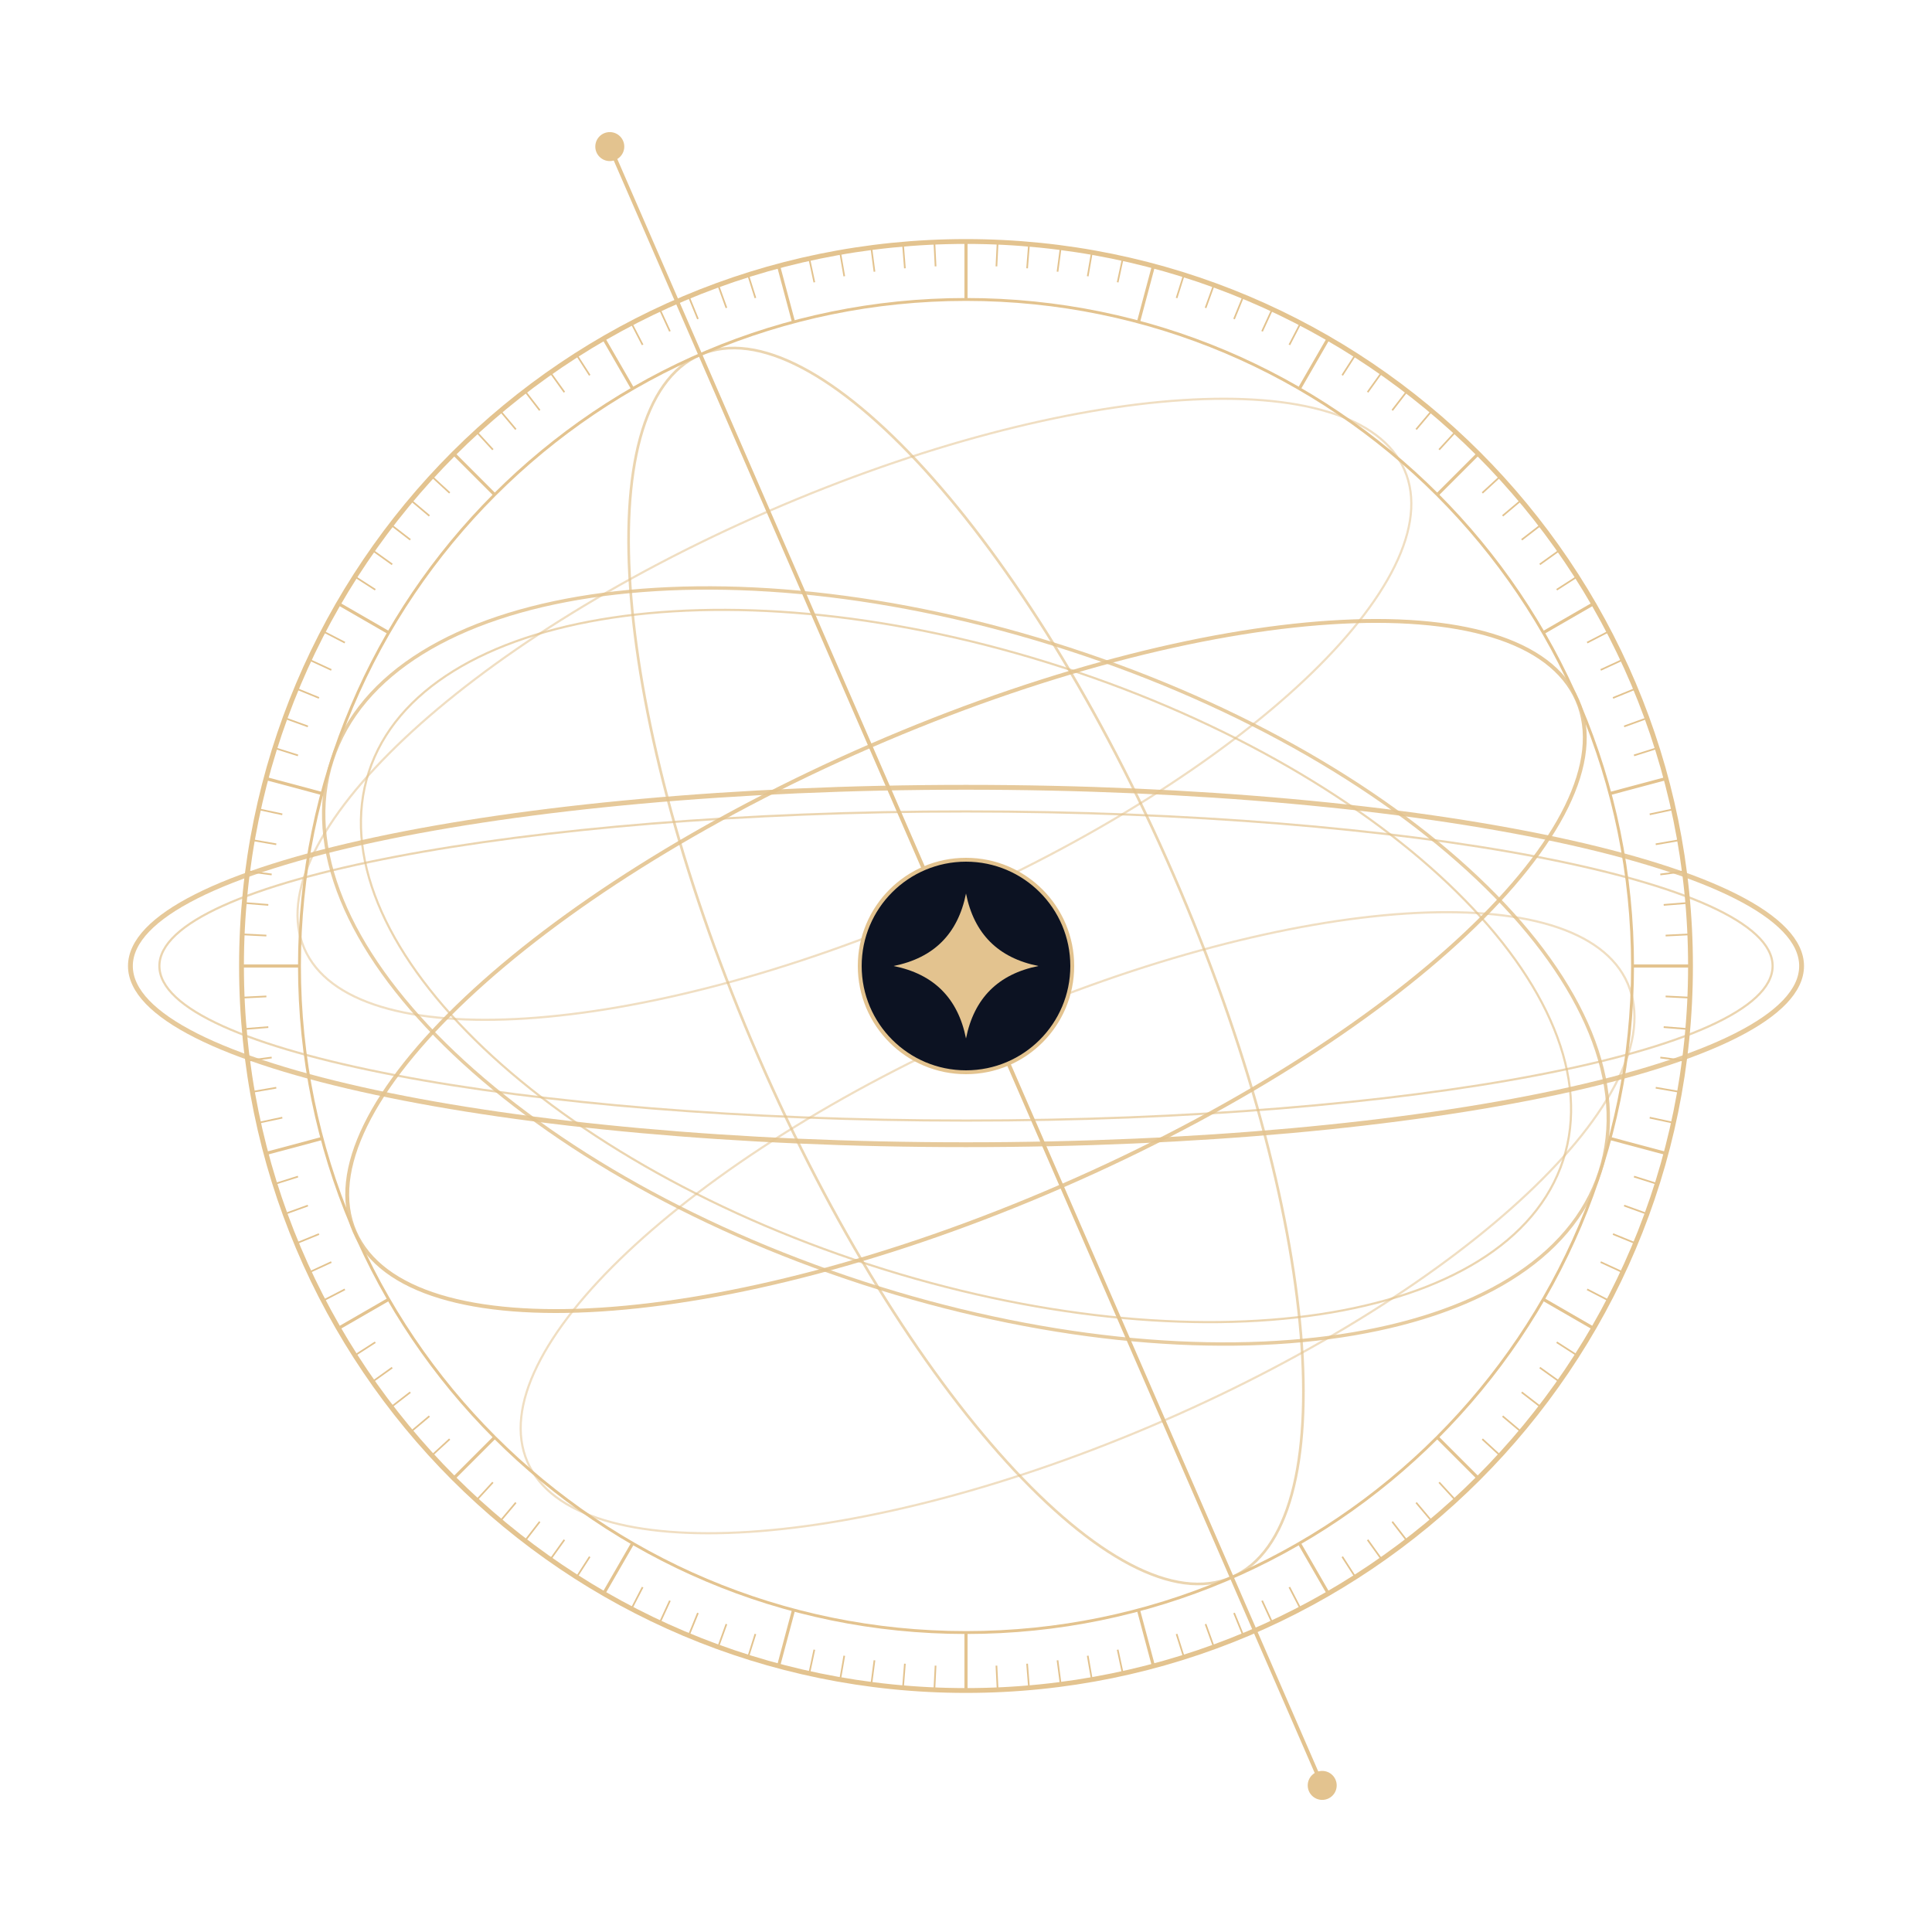
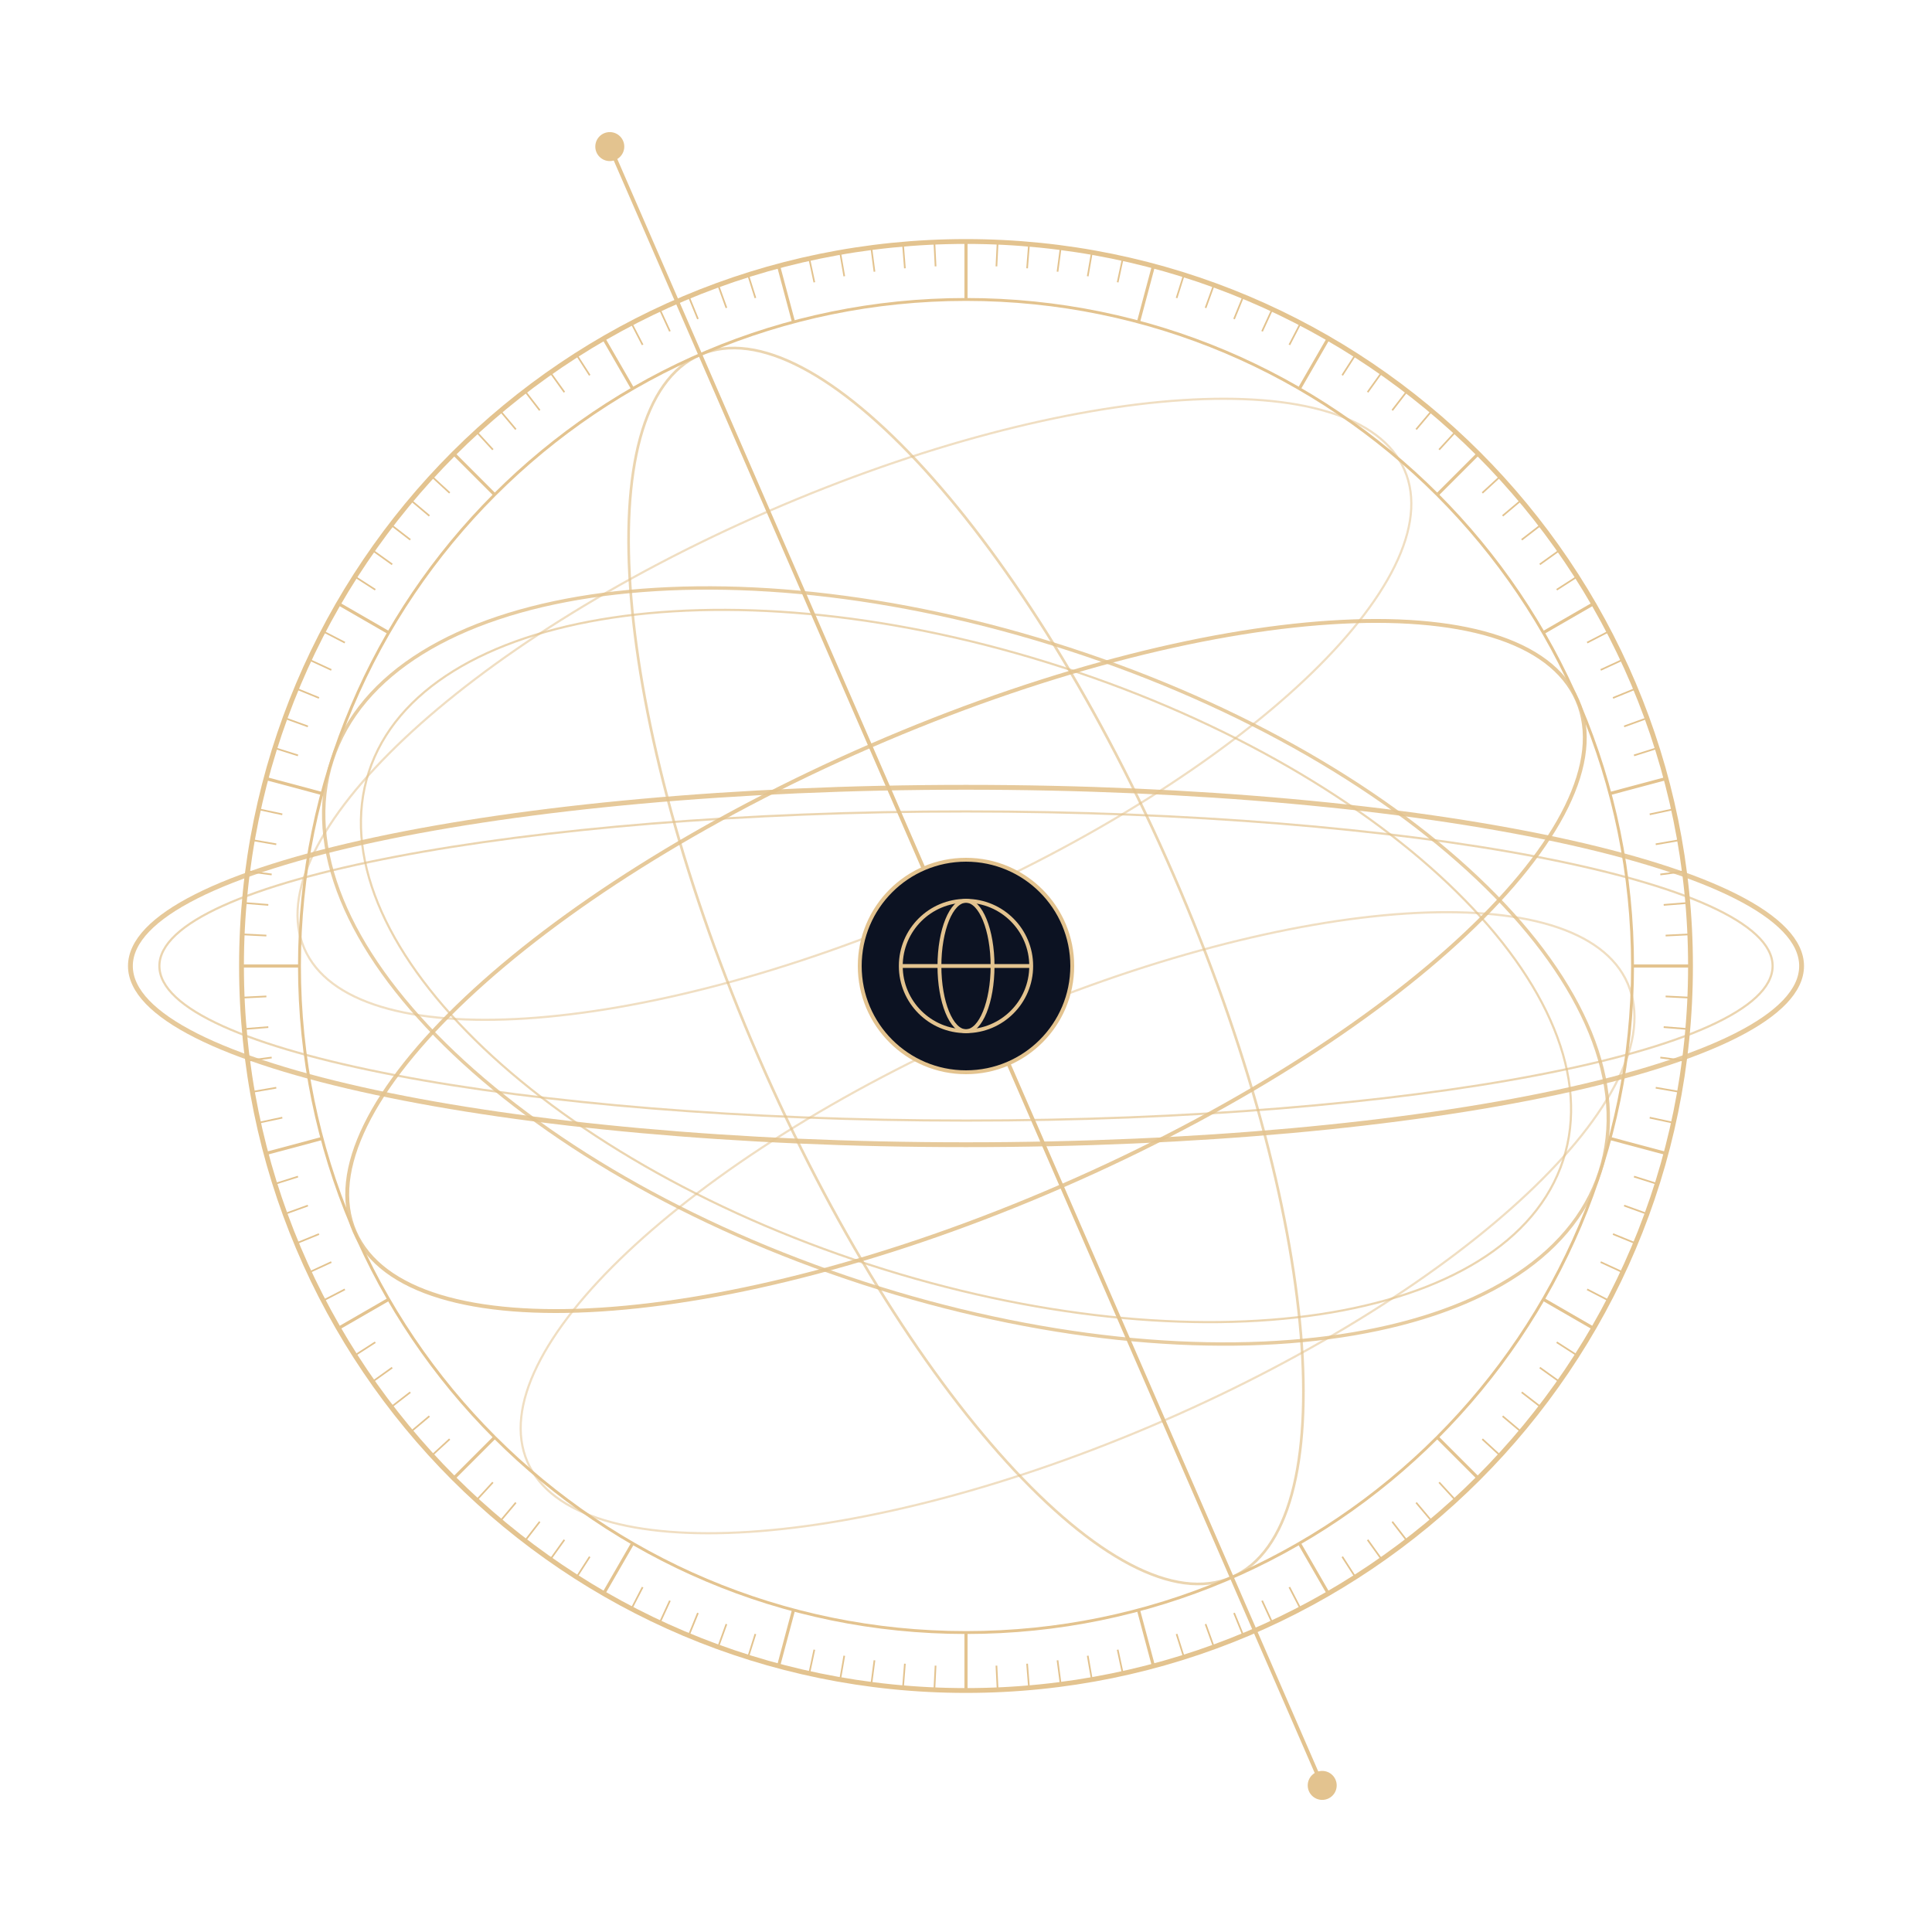
<svg xmlns="http://www.w3.org/2000/svg" viewBox="990 -138 800 800">
  <g fill="none" stroke="#e3c38f">
    <circle cx="1390" cy="262" r="300" stroke-width="2" />
    <circle cx="1390" cy="262" r="276" stroke-width="1.2" />
    <line x1="1690" y1="262" x2="1666" y2="262" stroke-width="1.3" />
    <line x1="1689.7" y1="275.1" x2="1679.7" y2="274.6" stroke-width="0.7" />
    <line x1="1688.9" y1="288.1" x2="1678.9" y2="287.3" stroke-width="0.7" />
    <line x1="1687.4" y1="301.2" x2="1677.5" y2="299.9" stroke-width="0.7" />
    <line x1="1685.4" y1="314.1" x2="1675.6" y2="312.4" stroke-width="0.7" />
    <line x1="1682.9" y1="326.9" x2="1673.1" y2="324.8" stroke-width="0.7" />
    <line x1="1679.8" y1="339.6" x2="1656.6" y2="333.4" stroke-width="1.3" />
    <line x1="1676.1" y1="352.2" x2="1666.6" y2="349.2" stroke-width="0.7" />
    <line x1="1671.9" y1="364.6" x2="1662.5" y2="361.2" stroke-width="0.7" />
    <line x1="1667.2" y1="376.8" x2="1657.9" y2="373" stroke-width="0.7" />
    <line x1="1661.9" y1="388.8" x2="1652.8" y2="384.6" stroke-width="0.7" />
    <line x1="1656.1" y1="400.5" x2="1647.2" y2="395.9" stroke-width="0.7" />
    <line x1="1649.8" y1="412" x2="1629" y2="400" stroke-width="1.3" />
    <line x1="1643" y1="423.2" x2="1634.6" y2="417.8" stroke-width="0.7" />
    <line x1="1635.7" y1="434.1" x2="1627.6" y2="428.3" stroke-width="0.7" />
    <line x1="1628" y1="444.6" x2="1620.1" y2="438.5" stroke-width="0.7" />
    <line x1="1619.8" y1="454.8" x2="1612.2" y2="448.4" stroke-width="0.7" />
    <line x1="1611.2" y1="464.7" x2="1603.8" y2="457.9" stroke-width="0.7" />
    <line x1="1602.1" y1="474.1" x2="1585.2" y2="457.2" stroke-width="1.3" />
    <line x1="1592.7" y1="483.2" x2="1585.9" y2="475.8" stroke-width="0.7" />
    <line x1="1582.8" y1="491.8" x2="1576.4" y2="484.2" stroke-width="0.7" />
    <line x1="1572.6" y1="500" x2="1566.5" y2="492.1" stroke-width="0.7" />
    <line x1="1562.1" y1="507.7" x2="1556.3" y2="499.6" stroke-width="0.7" />
    <line x1="1551.2" y1="515" x2="1545.8" y2="506.6" stroke-width="0.7" />
    <line x1="1540" y1="521.8" x2="1528" y2="501" stroke-width="1.3" />
    <line x1="1528.5" y1="528.1" x2="1523.9" y2="519.2" stroke-width="0.7" />
    <line x1="1516.8" y1="533.9" x2="1512.6" y2="524.8" stroke-width="0.7" />
    <line x1="1504.8" y1="539.2" x2="1501" y2="529.9" stroke-width="0.7" />
    <line x1="1492.6" y1="543.9" x2="1489.2" y2="534.5" stroke-width="0.7" />
    <line x1="1480.2" y1="548.1" x2="1477.2" y2="538.6" stroke-width="0.7" />
    <line x1="1467.6" y1="551.8" x2="1461.4" y2="528.6" stroke-width="1.3" />
    <line x1="1454.9" y1="554.9" x2="1452.8" y2="545.1" stroke-width="0.7" />
    <line x1="1442.1" y1="557.4" x2="1440.4" y2="547.6" stroke-width="0.7" />
    <line x1="1429.2" y1="559.4" x2="1427.9" y2="549.5" stroke-width="0.7" />
    <line x1="1416.1" y1="560.9" x2="1415.3" y2="550.9" stroke-width="0.7" />
    <line x1="1403.1" y1="561.7" x2="1402.6" y2="551.7" stroke-width="0.7" />
    <line x1="1390" y1="562" x2="1390" y2="538" stroke-width="1.3" />
    <line x1="1376.9" y1="561.7" x2="1377.4" y2="551.7" stroke-width="0.7" />
    <line x1="1363.9" y1="560.9" x2="1364.7" y2="550.9" stroke-width="0.7" />
    <line x1="1350.8" y1="559.4" x2="1352.1" y2="549.5" stroke-width="0.7" />
    <line x1="1337.9" y1="557.4" x2="1339.6" y2="547.6" stroke-width="0.7" />
    <line x1="1325.1" y1="554.9" x2="1327.2" y2="545.1" stroke-width="0.7" />
    <line x1="1312.4" y1="551.8" x2="1318.6" y2="528.6" stroke-width="1.3" />
    <line x1="1299.8" y1="548.1" x2="1302.8" y2="538.6" stroke-width="0.7" />
    <line x1="1287.4" y1="543.9" x2="1290.8" y2="534.5" stroke-width="0.7" />
    <line x1="1275.2" y1="539.2" x2="1279" y2="529.9" stroke-width="0.7" />
    <line x1="1263.2" y1="533.9" x2="1267.4" y2="524.8" stroke-width="0.7" />
    <line x1="1251.5" y1="528.1" x2="1256.1" y2="519.2" stroke-width="0.7" />
    <line x1="1240" y1="521.8" x2="1252" y2="501" stroke-width="1.3" />
    <line x1="1228.8" y1="515" x2="1234.2" y2="506.6" stroke-width="0.7" />
    <line x1="1217.9" y1="507.7" x2="1223.7" y2="499.6" stroke-width="0.7" />
    <line x1="1207.4" y1="500" x2="1213.5" y2="492.1" stroke-width="0.7" />
    <line x1="1197.2" y1="491.8" x2="1203.6" y2="484.2" stroke-width="0.7" />
    <line x1="1187.3" y1="483.2" x2="1194.1" y2="475.8" stroke-width="0.7" />
    <line x1="1177.9" y1="474.1" x2="1194.8" y2="457.2" stroke-width="1.3" />
    <line x1="1168.8" y1="464.7" x2="1176.2" y2="457.9" stroke-width="0.7" />
    <line x1="1160.2" y1="454.8" x2="1167.8" y2="448.4" stroke-width="0.7" />
    <line x1="1152" y1="444.6" x2="1159.9" y2="438.5" stroke-width="0.7" />
    <line x1="1144.3" y1="434.1" x2="1152.4" y2="428.3" stroke-width="0.7" />
    <line x1="1137" y1="423.2" x2="1145.4" y2="417.8" stroke-width="0.7" />
    <line x1="1130.2" y1="412" x2="1151" y2="400" stroke-width="1.3" />
    <line x1="1123.9" y1="400.5" x2="1132.8" y2="395.9" stroke-width="0.7" />
    <line x1="1118.1" y1="388.8" x2="1127.2" y2="384.6" stroke-width="0.7" />
    <line x1="1112.8" y1="376.8" x2="1122.1" y2="373" stroke-width="0.7" />
    <line x1="1108.1" y1="364.6" x2="1117.5" y2="361.2" stroke-width="0.7" />
    <line x1="1103.9" y1="352.2" x2="1113.4" y2="349.2" stroke-width="0.7" />
    <line x1="1100.2" y1="339.6" x2="1123.4" y2="333.4" stroke-width="1.3" />
    <line x1="1097.1" y1="326.9" x2="1106.9" y2="324.8" stroke-width="0.7" />
    <line x1="1094.6" y1="314.1" x2="1104.4" y2="312.4" stroke-width="0.7" />
    <line x1="1092.6" y1="301.2" x2="1102.5" y2="299.9" stroke-width="0.7" />
    <line x1="1091.1" y1="288.1" x2="1101.1" y2="287.3" stroke-width="0.7" />
    <line x1="1090.3" y1="275.1" x2="1100.3" y2="274.6" stroke-width="0.7" />
    <line x1="1090" y1="262" x2="1114" y2="262" stroke-width="1.3" />
    <line x1="1090.3" y1="248.9" x2="1100.3" y2="249.4" stroke-width="0.7" />
    <line x1="1091.1" y1="235.9" x2="1101.1" y2="236.7" stroke-width="0.7" />
    <line x1="1092.6" y1="222.8" x2="1102.5" y2="224.1" stroke-width="0.7" />
    <line x1="1094.6" y1="209.9" x2="1104.4" y2="211.6" stroke-width="0.7" />
    <line x1="1097.1" y1="197.1" x2="1106.9" y2="199.2" stroke-width="0.7" />
    <line x1="1100.2" y1="184.4" x2="1123.4" y2="190.6" stroke-width="1.3" />
    <line x1="1103.9" y1="171.8" x2="1113.4" y2="174.8" stroke-width="0.7" />
    <line x1="1108.1" y1="159.4" x2="1117.5" y2="162.8" stroke-width="0.7" />
    <line x1="1112.8" y1="147.2" x2="1122.1" y2="151" stroke-width="0.7" />
    <line x1="1118.1" y1="135.2" x2="1127.2" y2="139.4" stroke-width="0.7" />
    <line x1="1123.9" y1="123.5" x2="1132.8" y2="128.1" stroke-width="0.7" />
    <line x1="1130.2" y1="112" x2="1151" y2="124" stroke-width="1.3" />
    <line x1="1137" y1="100.8" x2="1145.4" y2="106.2" stroke-width="0.7" />
    <line x1="1144.3" y1="89.9" x2="1152.4" y2="95.7" stroke-width="0.7" />
    <line x1="1152" y1="79.4" x2="1159.9" y2="85.5" stroke-width="0.7" />
    <line x1="1160.2" y1="69.2" x2="1167.8" y2="75.6" stroke-width="0.7" />
    <line x1="1168.8" y1="59.3" x2="1176.2" y2="66.1" stroke-width="0.7" />
    <line x1="1177.9" y1="49.9" x2="1194.8" y2="66.8" stroke-width="1.3" />
    <line x1="1187.3" y1="40.8" x2="1194.1" y2="48.2" stroke-width="0.7" />
    <line x1="1197.2" y1="32.2" x2="1203.6" y2="39.8" stroke-width="0.7" />
    <line x1="1207.4" y1="24" x2="1213.5" y2="31.9" stroke-width="0.7" />
    <line x1="1217.9" y1="16.3" x2="1223.7" y2="24.4" stroke-width="0.7" />
    <line x1="1228.8" y1="9" x2="1234.2" y2="17.4" stroke-width="0.7" />
    <line x1="1240" y1="2.2" x2="1252" y2="23" stroke-width="1.3" />
    <line x1="1251.5" y1="-4.1" x2="1256.1" y2="4.8" stroke-width="0.7" />
    <line x1="1263.2" y1="-9.9" x2="1267.4" y2="-0.8" stroke-width="0.7" />
    <line x1="1275.2" y1="-15.2" x2="1279" y2="-5.9" stroke-width="0.7" />
    <line x1="1287.4" y1="-19.9" x2="1290.8" y2="-10.5" stroke-width="0.7" />
    <line x1="1299.8" y1="-24.1" x2="1302.8" y2="-14.6" stroke-width="0.7" />
    <line x1="1312.4" y1="-27.8" x2="1318.6" y2="-4.6" stroke-width="1.3" />
    <line x1="1325.1" y1="-30.9" x2="1327.2" y2="-21.1" stroke-width="0.7" />
    <line x1="1337.9" y1="-33.4" x2="1339.6" y2="-23.6" stroke-width="0.7" />
    <line x1="1350.8" y1="-35.4" x2="1352.1" y2="-25.5" stroke-width="0.7" />
    <line x1="1363.9" y1="-36.9" x2="1364.7" y2="-26.9" stroke-width="0.7" />
    <line x1="1376.9" y1="-37.7" x2="1377.4" y2="-27.7" stroke-width="0.7" />
    <line x1="1390" y1="-38" x2="1390" y2="-14" stroke-width="1.3" />
    <line x1="1403.1" y1="-37.7" x2="1402.6" y2="-27.7" stroke-width="0.7" />
    <line x1="1416.1" y1="-36.9" x2="1415.3" y2="-26.9" stroke-width="0.7" />
    <line x1="1429.2" y1="-35.4" x2="1427.9" y2="-25.5" stroke-width="0.7" />
    <line x1="1442.1" y1="-33.4" x2="1440.4" y2="-23.6" stroke-width="0.7" />
    <line x1="1454.9" y1="-30.9" x2="1452.8" y2="-21.1" stroke-width="0.7" />
    <line x1="1467.6" y1="-27.8" x2="1461.4" y2="-4.6" stroke-width="1.3" />
    <line x1="1480.2" y1="-24.1" x2="1477.2" y2="-14.6" stroke-width="0.7" />
    <line x1="1492.6" y1="-19.9" x2="1489.2" y2="-10.5" stroke-width="0.7" />
    <line x1="1504.8" y1="-15.2" x2="1501" y2="-5.9" stroke-width="0.7" />
    <line x1="1516.8" y1="-9.9" x2="1512.6" y2="-0.8" stroke-width="0.7" />
    <line x1="1528.5" y1="-4.1" x2="1523.9" y2="4.8" stroke-width="0.7" />
    <line x1="1540" y1="2.2" x2="1528" y2="23" stroke-width="1.3" />
    <line x1="1551.2" y1="9" x2="1545.8" y2="17.4" stroke-width="0.7" />
    <line x1="1562.1" y1="16.3" x2="1556.3" y2="24.4" stroke-width="0.7" />
    <line x1="1572.6" y1="24" x2="1566.5" y2="31.9" stroke-width="0.7" />
    <line x1="1582.8" y1="32.2" x2="1576.4" y2="39.8" stroke-width="0.7" />
    <line x1="1592.7" y1="40.8" x2="1585.9" y2="48.2" stroke-width="0.7" />
    <line x1="1602.1" y1="49.9" x2="1585.2" y2="66.8" stroke-width="1.3" />
    <line x1="1611.2" y1="59.3" x2="1603.8" y2="66.1" stroke-width="0.7" />
    <line x1="1619.8" y1="69.2" x2="1612.2" y2="75.6" stroke-width="0.7" />
    <line x1="1628" y1="79.4" x2="1620.1" y2="85.5" stroke-width="0.7" />
    <line x1="1635.7" y1="89.9" x2="1627.6" y2="95.7" stroke-width="0.7" />
    <line x1="1643" y1="100.8" x2="1634.6" y2="106.2" stroke-width="0.7" />
    <line x1="1649.8" y1="112" x2="1629" y2="124" stroke-width="1.3" />
    <line x1="1656.1" y1="123.5" x2="1647.2" y2="128.1" stroke-width="0.7" />
    <line x1="1661.9" y1="135.2" x2="1652.8" y2="139.4" stroke-width="0.7" />
    <line x1="1667.2" y1="147.2" x2="1657.9" y2="151" stroke-width="0.7" />
    <line x1="1671.9" y1="159.4" x2="1662.5" y2="162.8" stroke-width="0.7" />
    <line x1="1676.1" y1="171.8" x2="1666.6" y2="174.8" stroke-width="0.7" />
    <line x1="1679.8" y1="184.4" x2="1656.6" y2="190.6" stroke-width="1.3" />
    <line x1="1682.9" y1="197.1" x2="1673.1" y2="199.2" stroke-width="0.7" />
    <line x1="1685.4" y1="209.9" x2="1675.6" y2="211.6" stroke-width="0.7" />
    <line x1="1687.4" y1="222.8" x2="1677.5" y2="224.1" stroke-width="0.7" />
    <line x1="1688.9" y1="235.9" x2="1678.9" y2="236.7" stroke-width="0.7" />
    <line x1="1689.7" y1="248.9" x2="1679.7" y2="249.4" stroke-width="0.7" />
    <ellipse cx="1390" cy="262" rx="346" ry="74" transform="rotate(0 1390 262)" stroke-width="2" opacity="0.9" />
    <ellipse cx="1390" cy="262" rx="334" ry="64" transform="rotate(0 1390 262)" stroke-width="0.9" opacity="0.7" />
    <ellipse cx="1390" cy="262" rx="276" ry="99.36" transform="rotate(-23.5 1390 262)" stroke-width="1.6" opacity="0.9" />
    <ellipse cx="1390" cy="262" rx="276" ry="138" transform="rotate(18 1390 262)" stroke-width="1.4" opacity="0.85" />
    <ellipse cx="1390" cy="262" rx="260" ry="130" transform="rotate(18 1390 262)" stroke-width="0.9" opacity="0.7" />
    <ellipse cx="1343.8" cy="155.7" rx="248.4" ry="89.4" transform="rotate(-23.5 1343.8 155.7)" stroke-width=".9" opacity=".55" />
    <ellipse cx="1436.2" cy="368.3" rx="248.4" ry="89.4" transform="rotate(-23.5 1436.2 368.3)" stroke-width=".9" opacity=".55" />
    <ellipse cx="1390" cy="262" rx="93.84" ry="276" transform="rotate(-23.5 1390 262)" stroke-width="1.1" opacity="0.7" />
    <line x1="1537.5" y1="601.3" x2="1242.5" y2="-77.3" stroke-width="1.6" />
  </g>
  <circle cx="1242.5" cy="-77.3" r="6" fill="#e3c38f" />
  <circle cx="1537.5" cy="601.3" r="6" fill="#e3c38f" />
  <circle cx="1390" cy="262" r="44" fill="#0c1222" stroke="#e3c38f" stroke-width="1.6" />
-   <path d="M 1390 232 Q 1395 257 1420 262 Q 1395 267 1390 292 Q 1385 267 1360 262 Q 1385 257 1390 232 Z" fill="#e3c38f" />
+   <g fill="none" stroke="#e3c38f" stroke-width="1.6">
+     <circle cx="1390" cy="262" r="27" />
+     <ellipse cx="1390" cy="262" rx="11" ry="27" />
+     <line x1="1363" y1="262" x2="1417" y2="262" />
+   </g>
</svg>
